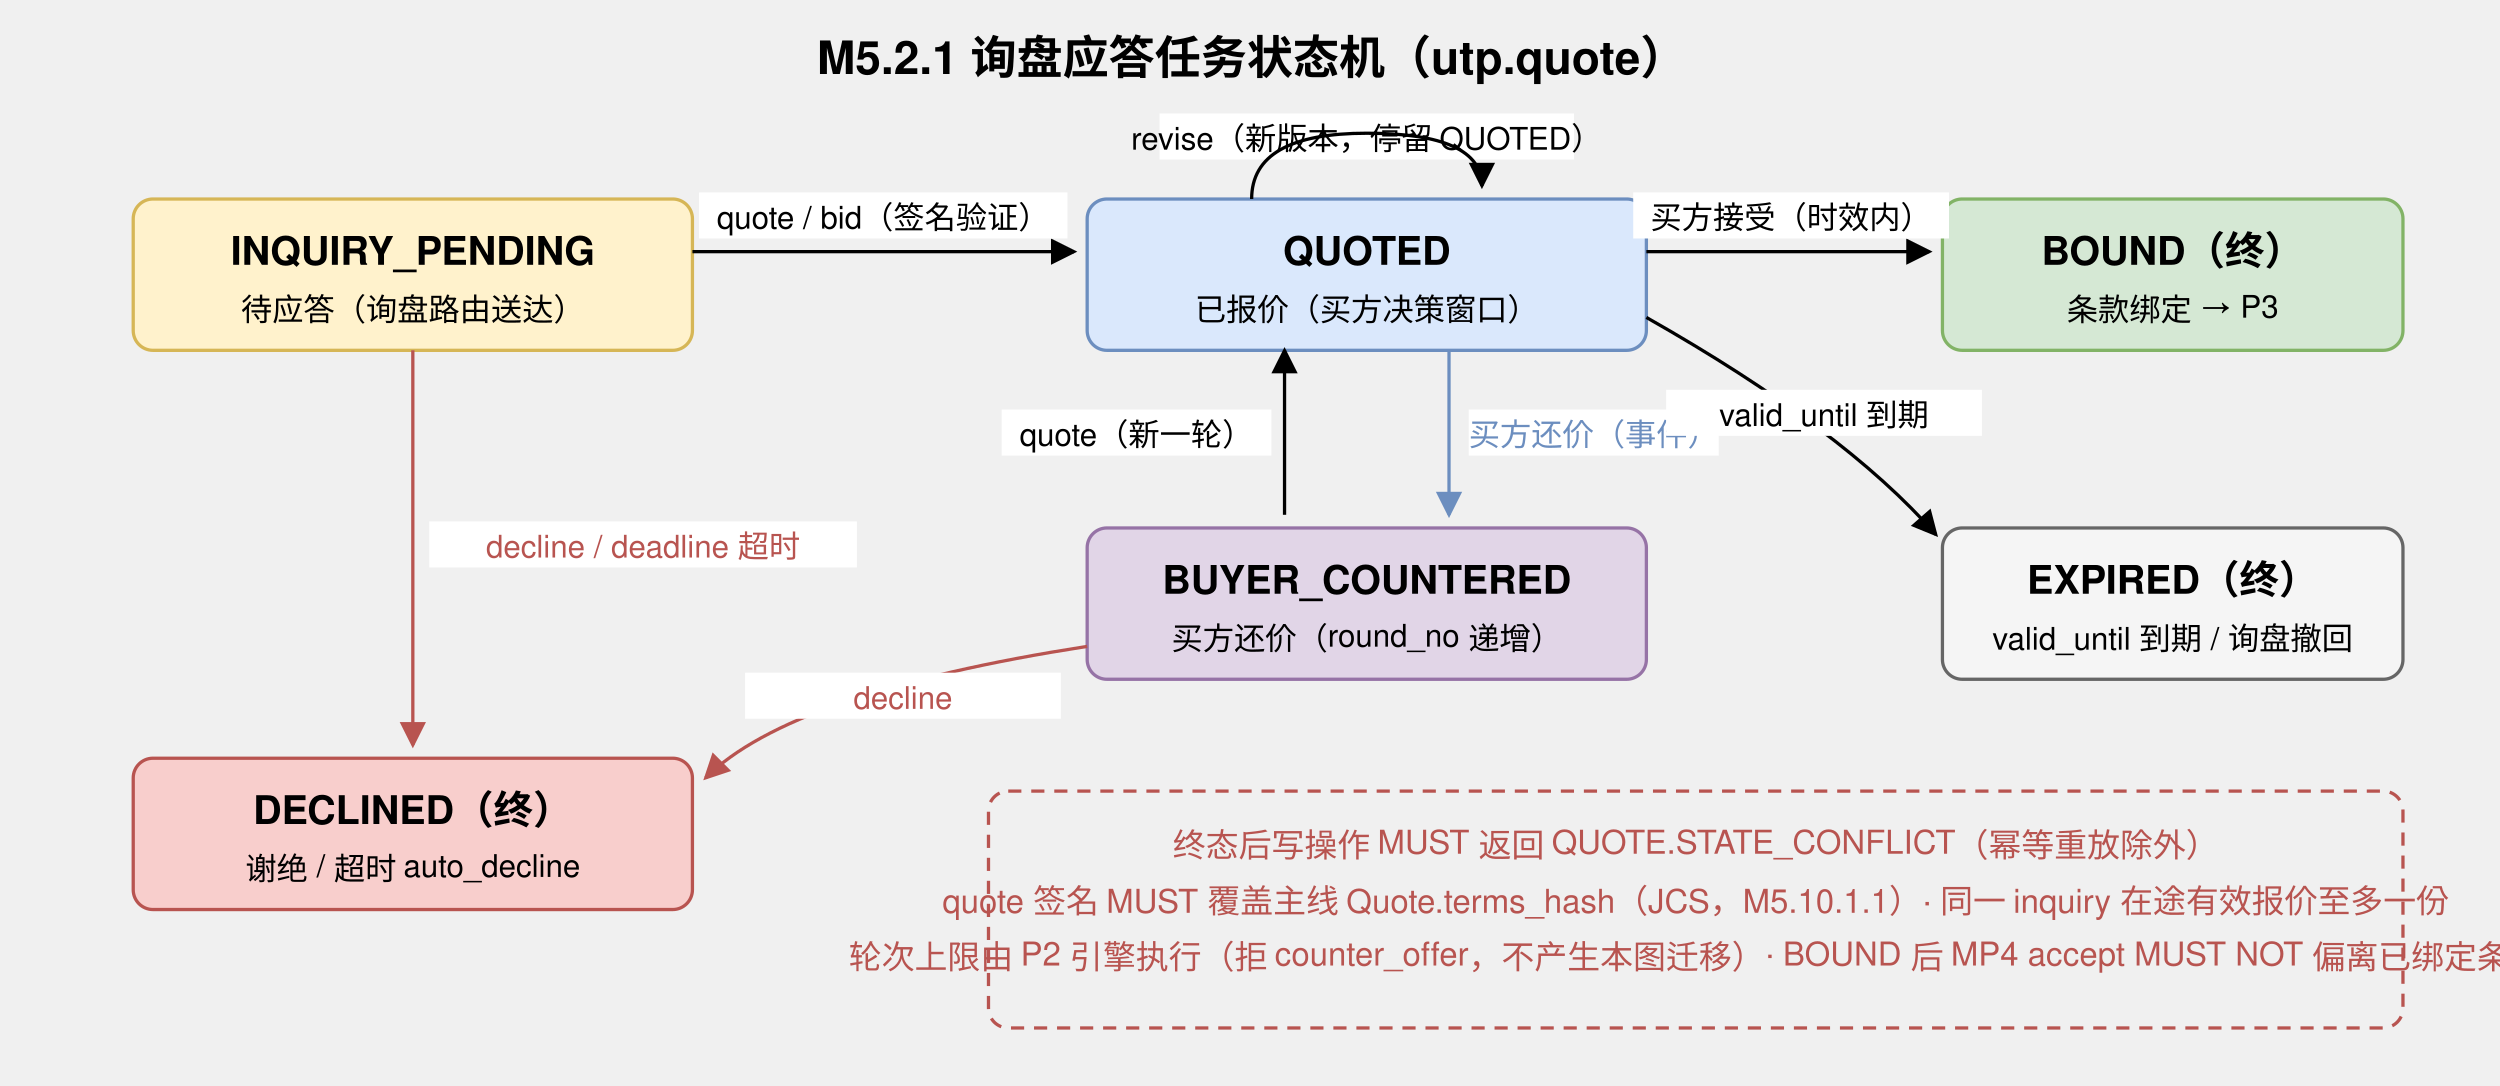
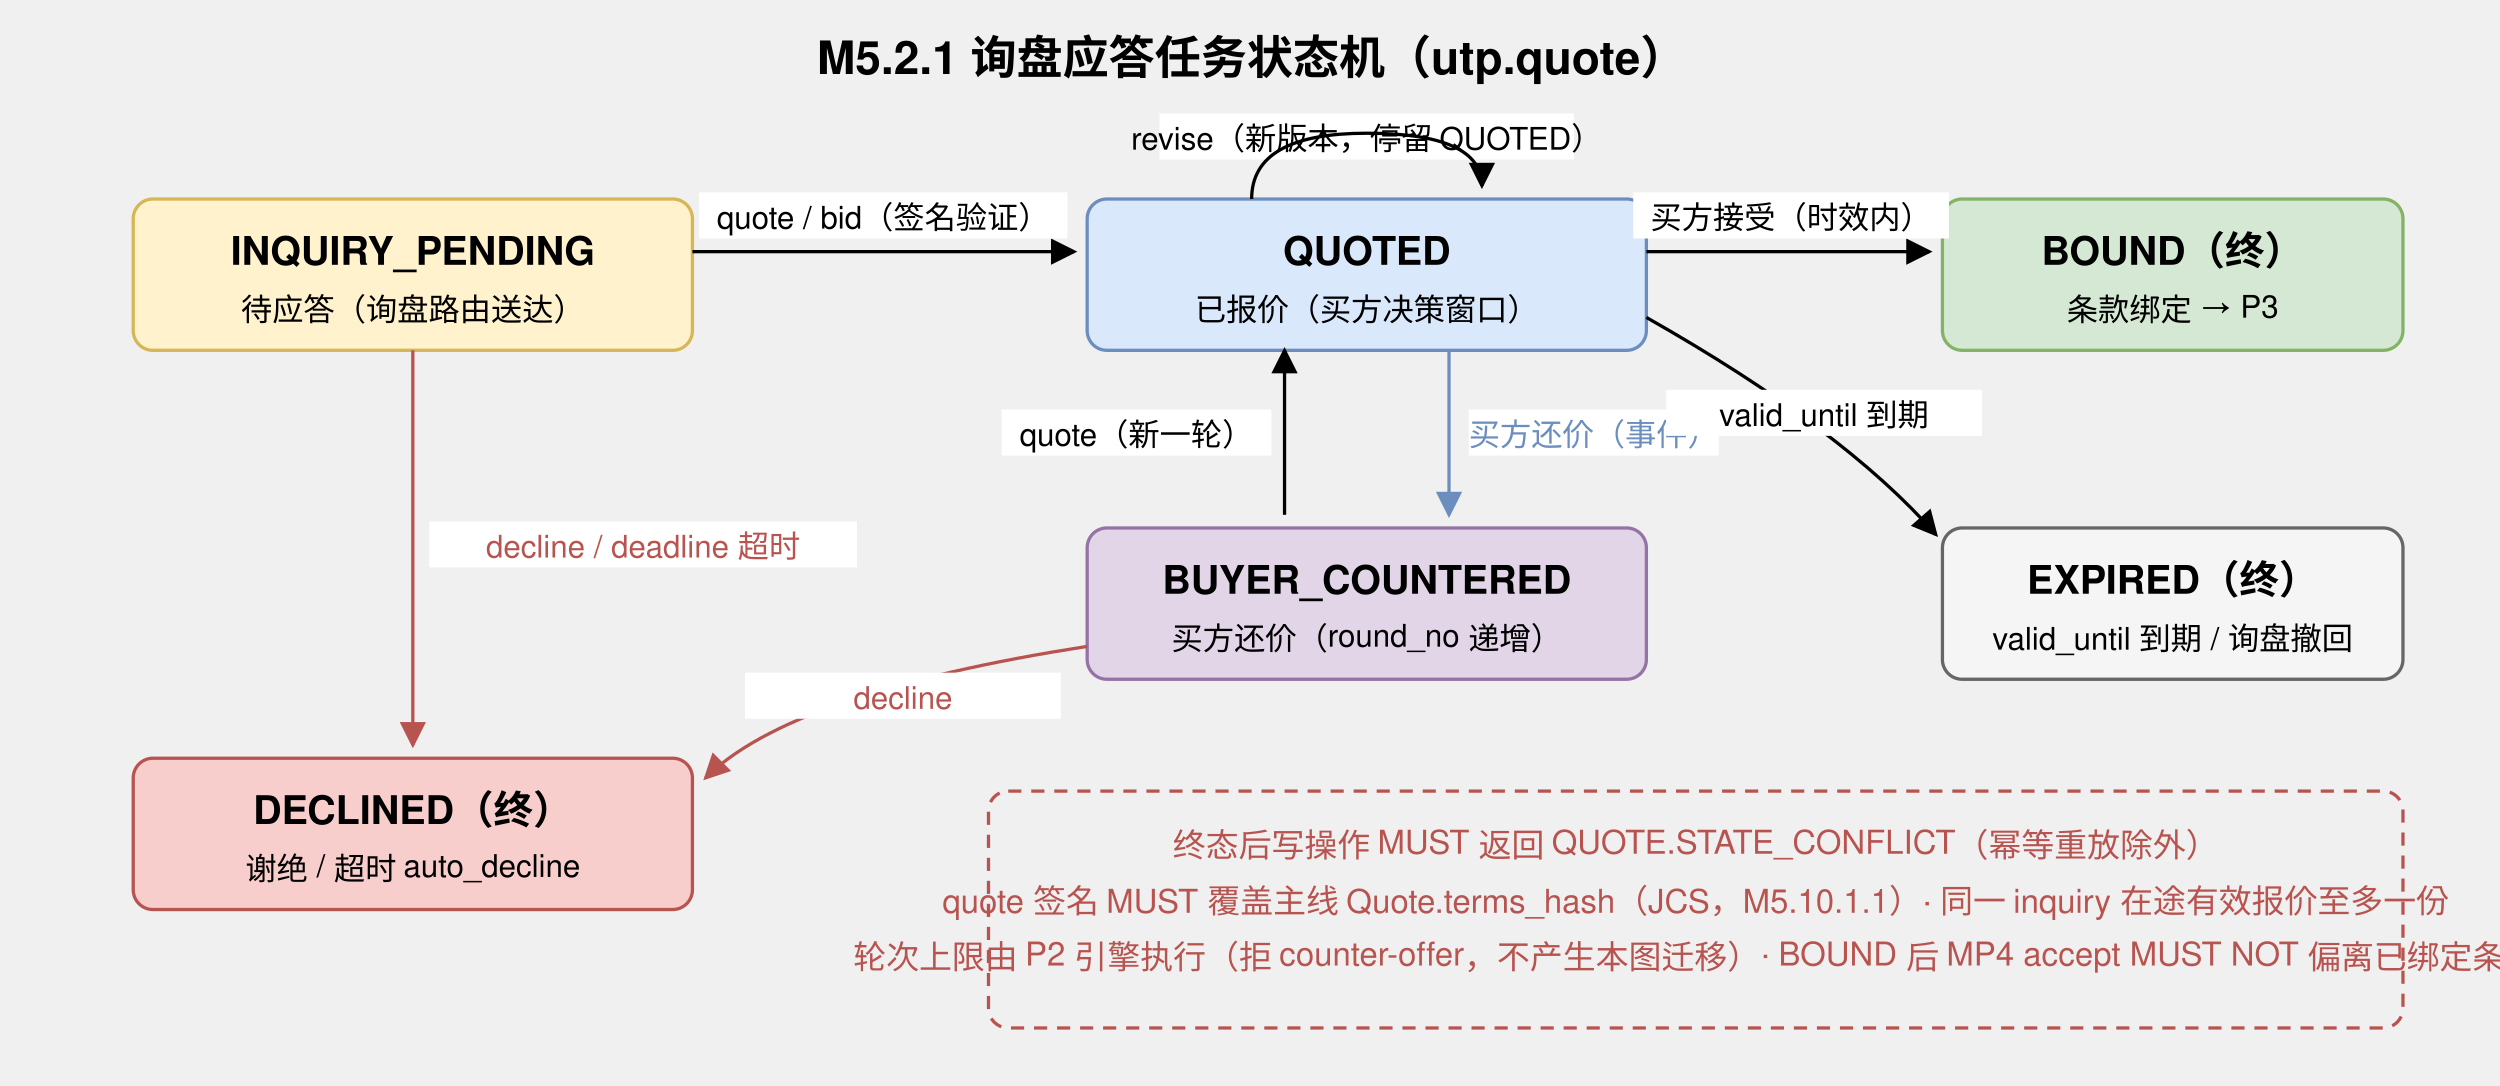
<svg xmlns="http://www.w3.org/2000/svg" version="1.1" width="760px" height="330px" viewBox="-0.5 -0.5 760 330" font-family="Helvetica">
  <defs>
    <marker id="mQuoArrow" markerWidth="10" markerHeight="10" refX="7" refY="4" orient="auto" markerUnits="userSpaceOnUse">
      <path d="M0,0 L8,4 L0,8 Z" fill="rgb(0,0,0)" />
    </marker>
    <marker id="mQuoArrowR" markerWidth="10" markerHeight="10" refX="7" refY="4" orient="auto" markerUnits="userSpaceOnUse">
      <path d="M0,0 L8,4 L0,8 Z" fill="#b85450" />
    </marker>
    <marker id="mQuoArrowB" markerWidth="10" markerHeight="10" refX="7" refY="4" orient="auto" markerUnits="userSpaceOnUse">
      <path d="M0,0 L8,4 L0,8 Z" fill="#6c8ebf" />
    </marker>
  </defs>
  <g>
    <text x="380" y="22" text-anchor="middle" font-size="14" font-weight="bold">M5.2.1 询盘应答任务状态机（utp.quote）</text>
    <rect x="40" y="60" width="170" height="46" rx="6" fill="#fff2cc" stroke="#d6b656" />
    <text x="125" y="80" text-anchor="middle" font-size="12" font-weight="bold">INQUIRY_PENDING</text>
    <text x="125" y="97" text-anchor="middle" font-size="9.5">待应答（询盘路由送达）</text>
    <rect x="330" y="60" width="170" height="46" rx="6" fill="#dae8fc" stroke="#6c8ebf" />
    <text x="415" y="80" text-anchor="middle" font-size="12" font-weight="bold">QUOTED</text>
    <text x="415" y="97" text-anchor="middle" font-size="9.5">已报价（买方决策窗口）</text>
    <rect x="330" y="160" width="170" height="46" rx="6" fill="#e1d5e7" stroke="#9673a6" />
    <text x="415" y="180" text-anchor="middle" font-size="12" font-weight="bold">BUYER_COUNTERED</text>
    <text x="415" y="197" text-anchor="middle" font-size="9.5">买方还价（round_no 递增）</text>
    <rect x="590" y="60" width="140" height="46" rx="6" fill="#d5e8d4" stroke="#82b366" />
    <text x="660" y="80" text-anchor="middle" font-size="12" font-weight="bold">BOUND（终）</text>
    <text x="660" y="97" text-anchor="middle" font-size="9.5">条款绑定 → P3</text>
    <rect x="40" y="230" width="170" height="46" rx="6" fill="#f8cecc" stroke="#b85450" />
    <text x="125" y="250" text-anchor="middle" font-size="12" font-weight="bold">DECLINED（终）</text>
    <text x="125" y="267" text-anchor="middle" font-size="9.5">谢绝 / 超时 auto_decline</text>
    <rect x="590" y="160" width="140" height="46" rx="6" fill="#f5f5f5" stroke="#666666" />
    <text x="660" y="180" text-anchor="middle" font-size="12" font-weight="bold">EXPIRED（终）</text>
    <text x="660" y="197" text-anchor="middle" font-size="9.5">valid_until 到期 / 询盘撤回</text>
    <path d="M 210 76 L 326 76" fill="none" stroke="rgb(0,0,0)" marker-end="url(#mQuoArrow)" />
    <g font-size="9.5" text-anchor="middle">
      <rect x="212" y="58" width="112" height="14" fill="#fff" />
      <text x="268" y="69">quote / bid（签名验证）</text>
    </g>
    <path d="M 500 76 L 586 76" fill="none" stroke="rgb(0,0,0)" marker-end="url(#mQuoArrow)" />
    <g font-size="9.5" text-anchor="middle">
      <rect x="496" y="58" width="96" height="14" fill="#fff" />
      <text x="544" y="69">买方接受（时效内）</text>
    </g>
    <path d="M 440 106 L 440 156" fill="none" stroke="#6c8ebf" marker-end="url(#mQuoArrowB)" />
    <g font-size="9.5" text-anchor="middle" fill="#6c8ebf">
      <rect x="446" y="124" width="76" height="14" fill="#fff" />
      <text x="484" y="135">买方还价（事件）</text>
    </g>
    <path d="M 390 156 L 390 106" fill="none" stroke="rgb(0,0,0)" marker-end="url(#mQuoArrow)" />
    <g font-size="9.5" text-anchor="middle">
      <rect x="304" y="124" width="82" height="14" fill="#fff" />
      <text x="345" y="135">quote（新一轮）</text>
    </g>
    <path d="M 415 106 L 415 106" fill="none" stroke="rgb(0,0,0)" opacity="0" />
    <path d="M 460 60 Q 480 30 445 46 Q 430 52 442 58" fill="none" stroke="rgb(0,0,0)" opacity="0" />
    <g font-size="9.5" text-anchor="middle">
      <rect x="352" y="34" width="126" height="14" fill="#fff" />
      <text x="415" y="45">revise（新版本，停留 QUOTED）</text>
    </g>
    <path d="M 380 60 Q 380 40 415 40 Q 450 40 450 56" fill="none" stroke="rgb(0,0,0)" marker-end="url(#mQuoArrow)" />
    <path d="M 500 190 L 586 190" fill="none" stroke="rgb(0,0,0)" opacity="0" />
    <path d="M 500 96 Q 560 130 588 162" fill="none" stroke="rgb(0,0,0)" marker-end="url(#mQuoArrow)" />
    <g font-size="9.5" text-anchor="middle">
      <rect x="506" y="118" width="96" height="14" fill="#fff" />
      <text x="554" y="129">valid_until 到期</text>
    </g>
    <path d="M 125 106 L 125 226" fill="none" stroke="#b85450" marker-end="url(#mQuoArrowR)" />
    <g font-size="9.5" text-anchor="middle" fill="#b85450">
      <rect x="130" y="158" width="130" height="14" fill="#fff" />
      <text x="195" y="169">decline / deadline 超时</text>
    </g>
    <path d="M 330 196 Q 240 210 214 236" fill="none" stroke="#b85450" marker-end="url(#mQuoArrowR)" />
    <g font-size="9.5" text-anchor="middle" fill="#b85450">
      <rect x="226" y="204" width="96" height="14" fill="#fff" />
      <text x="274" y="215">decline</text>
    </g>
    <rect x="300" y="240" width="430" height="72" rx="6" fill="none" stroke="#b85450" stroke-dasharray="4 3" />
    <text x="515" y="260" text-anchor="middle" font-size="10" fill="#b85450">终态后写操作 MUST 返回 QUOTE.STATE_CONFLICT（幂等重放除外）</text>
    <text x="515" y="277" text-anchor="middle" font-size="10" fill="#b85450">quote 签名 MUST 覆盖主线 Quote.terms_hash（JCS，M5.10.1.1）· 同一 inquiry 在途有效报价至多一份</text>
-     <text x="515" y="294" text-anchor="middle" font-size="10" fill="#b85450">轮次上限由 P2 引擎执行（拒 counter_offer，不产生本图迁移）· BOUND 后 MP4 accept MUST NOT 偏离已绑定条款</text>
+     <text x="515" y="294" text-anchor="middle" font-size="10" fill="#b85450">轮次上限由 P2 引擎执行（拒 counter-offer，不产生本图迁移）· BOUND 后 MP4 accept MUST NOT 偏离已绑定条款</text>
  </g>
</svg>
